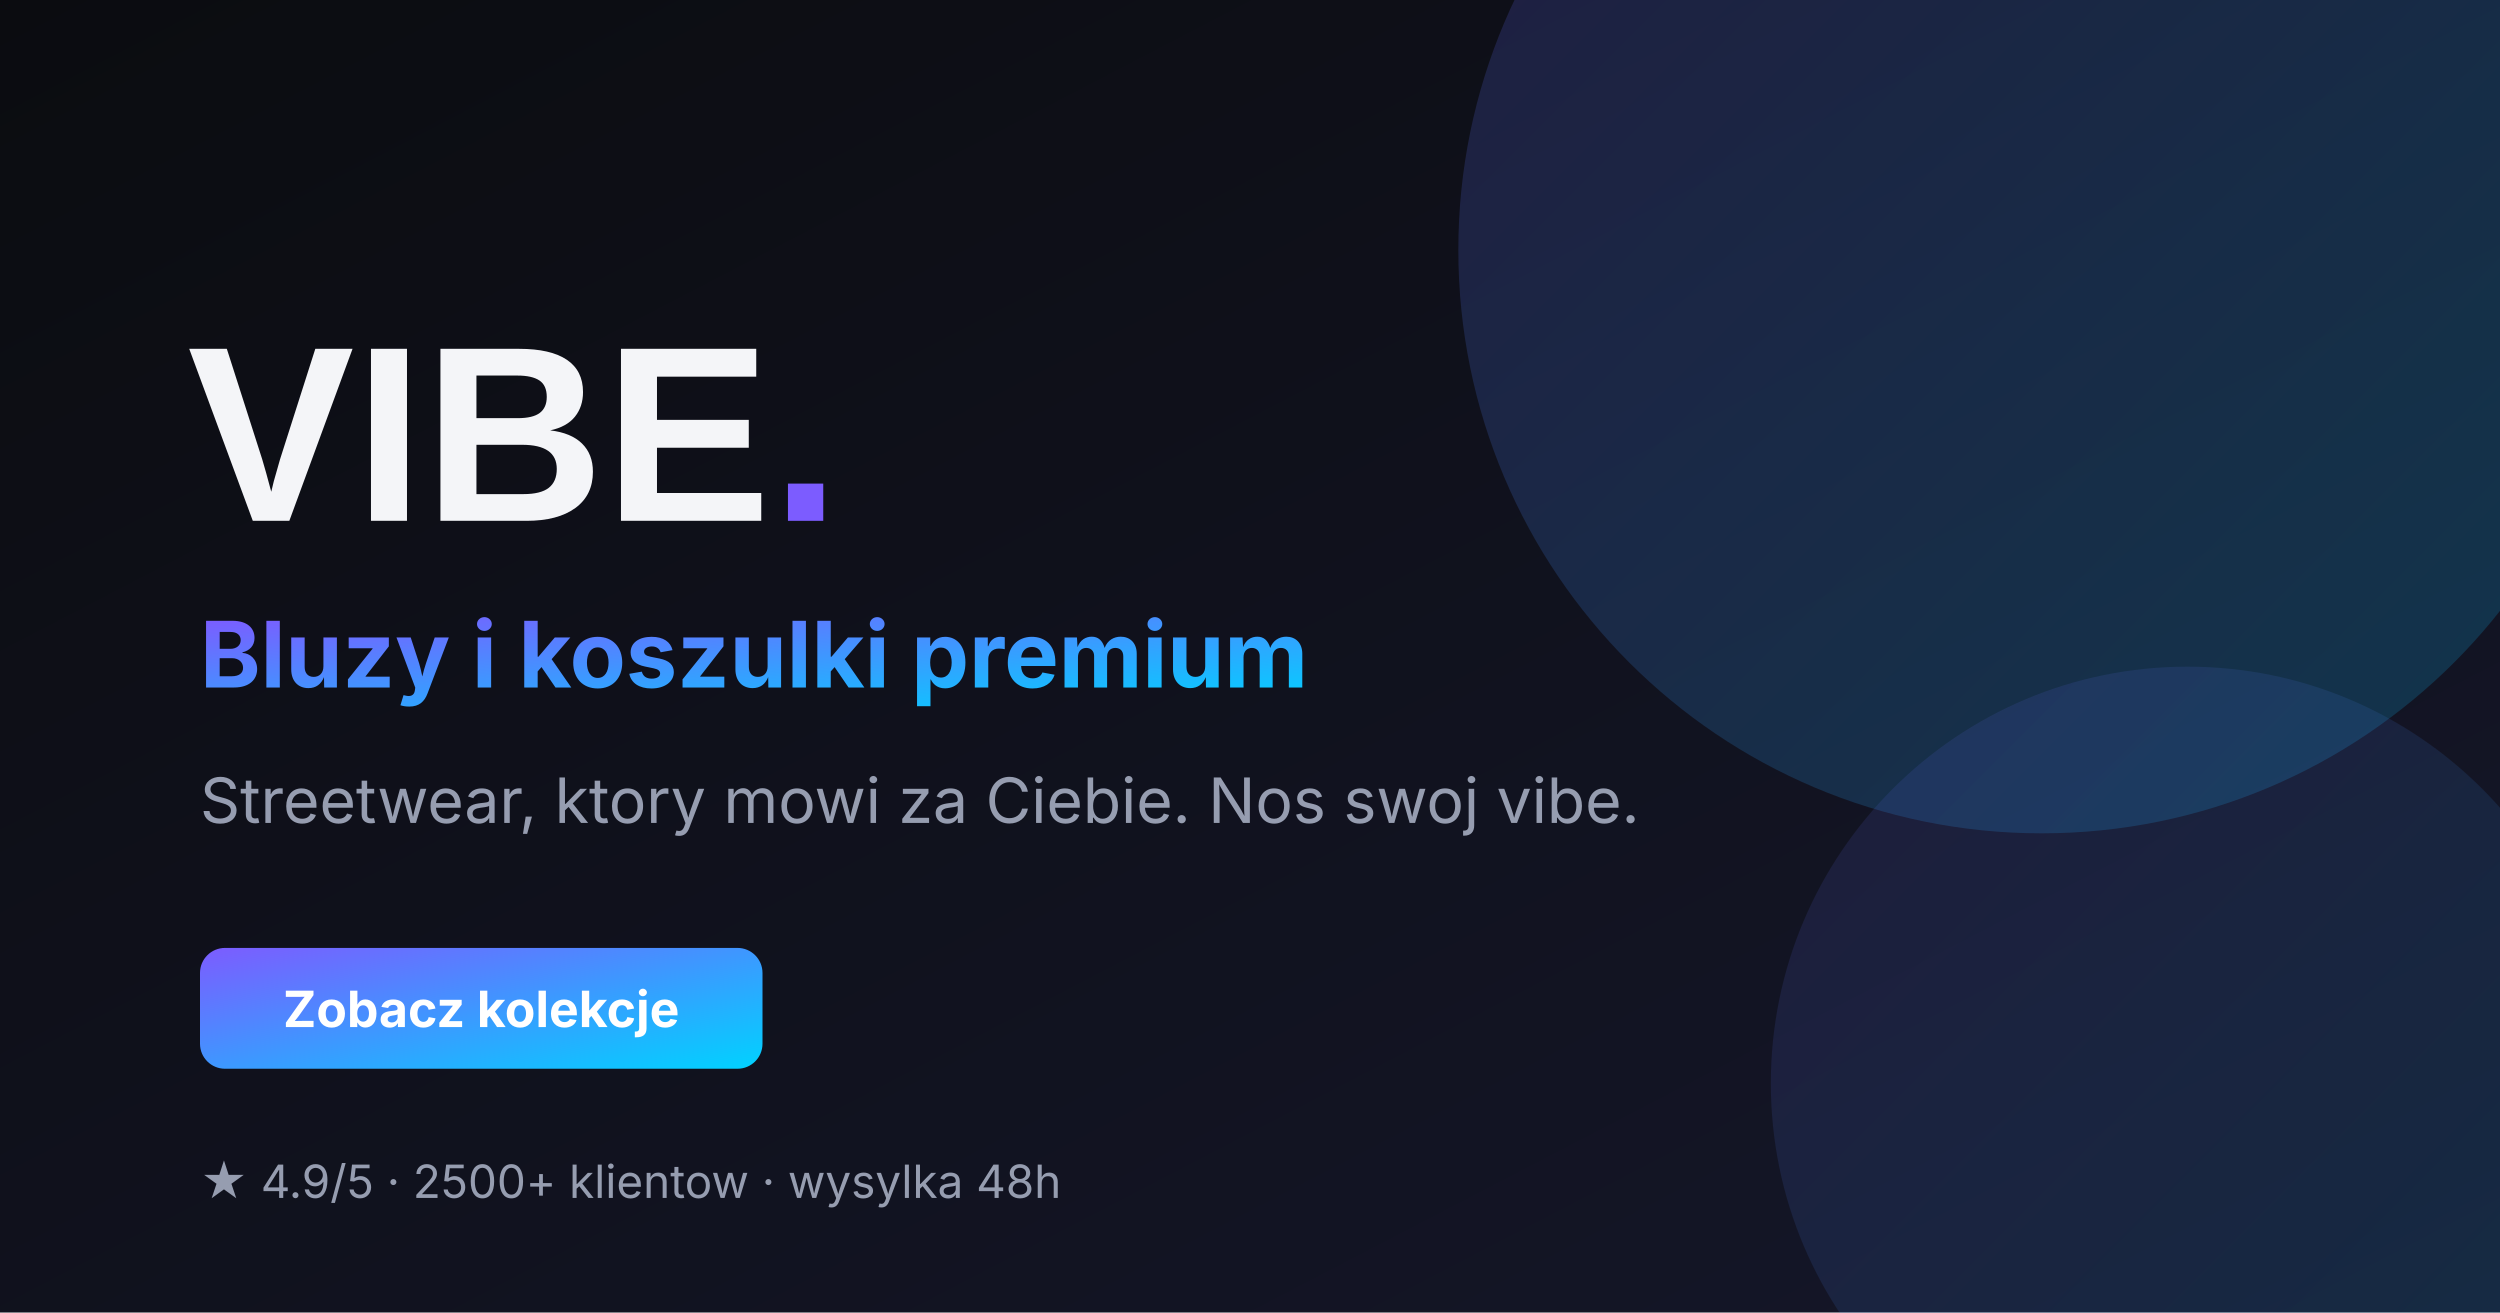
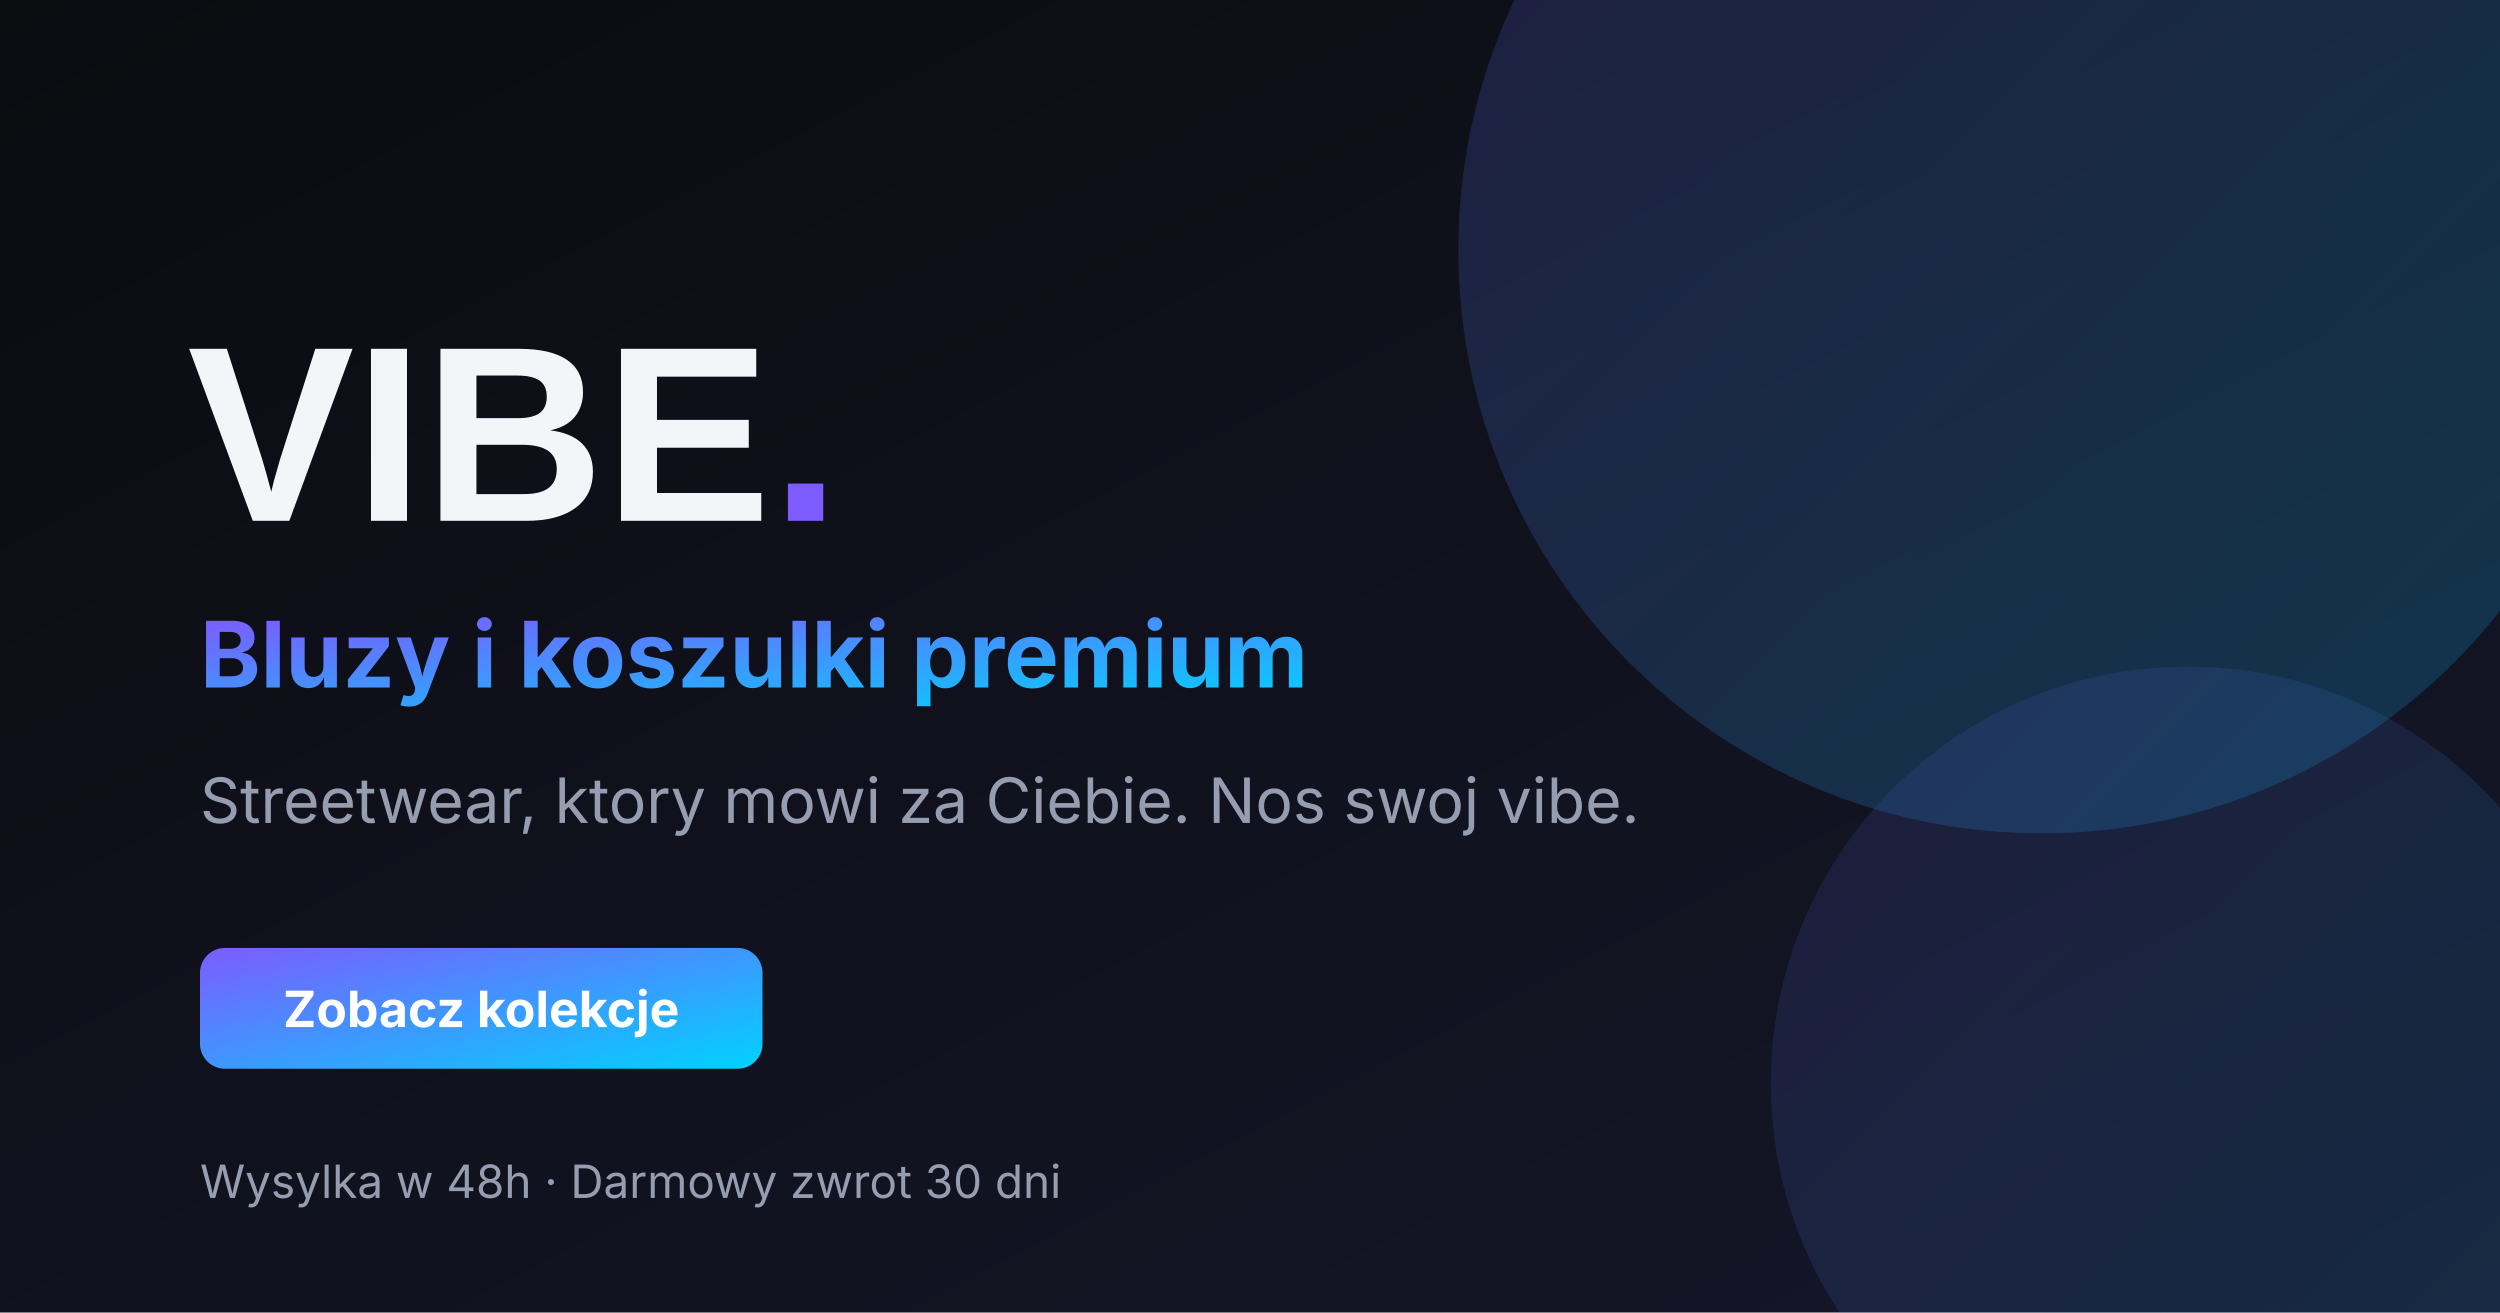
<svg xmlns="http://www.w3.org/2000/svg" viewBox="0 0 1200 630">
  <defs>
    <linearGradient id="bg" x1="0" y1="0" x2="1" y2="1">
      <stop offset="0" stop-color="#0b0c10" />
      <stop offset="1" stop-color="#15172a" />
    </linearGradient>
    <linearGradient id="ac" x1="0" y1="0" x2="1" y2="1">
      <stop offset="0" stop-color="#7c5cff" />
      <stop offset="1" stop-color="#00d2ff" />
    </linearGradient>
  </defs>
  <rect width="1200" height="630" fill="url(#bg)" />
  <circle cx="980" cy="120" r="280" fill="url(#ac)" opacity="0.18" />
  <circle cx="1050" cy="520" r="200" fill="url(#ac)" opacity="0.12" />
  <text x="90" y="250" font-family="Sora, Arial, sans-serif" font-size="120" font-weight="800" fill="#f4f5f8">VIBE<tspan fill="#7c5cff">.</tspan>
  </text>
  <text x="96" y="330" font-family="Inter, Arial, sans-serif" font-size="44" font-weight="700" fill="url(#ac)">Bluzy i koszulki premium</text>
  <text x="96" y="395" font-family="Inter, Arial, sans-serif" font-size="30" fill="#969db0">Streetwear, ktory mowi za Ciebie. Nos swoj vibe.</text>
  <g transform="translate(96,455)">
    <rect width="270" height="58" rx="12" fill="url(#ac)" />
    <text x="135" y="38" text-anchor="middle" font-family="Inter, Arial" font-size="24" font-weight="700" fill="#fff">Zobacz kolekcje</text>
  </g>
-   <text x="96" y="575" font-family="Inter, Arial" font-size="22" fill="#969db0">★ 4.9/5  ·  2500+ klientow  ·  wysylka 48h</text>
+   <text x="96" y="575" font-family="Inter, Arial" font-size="22" fill="#969db0">Wysylka w 48h  ·  Darmowy zwrot 30 dni</text>
</svg>
